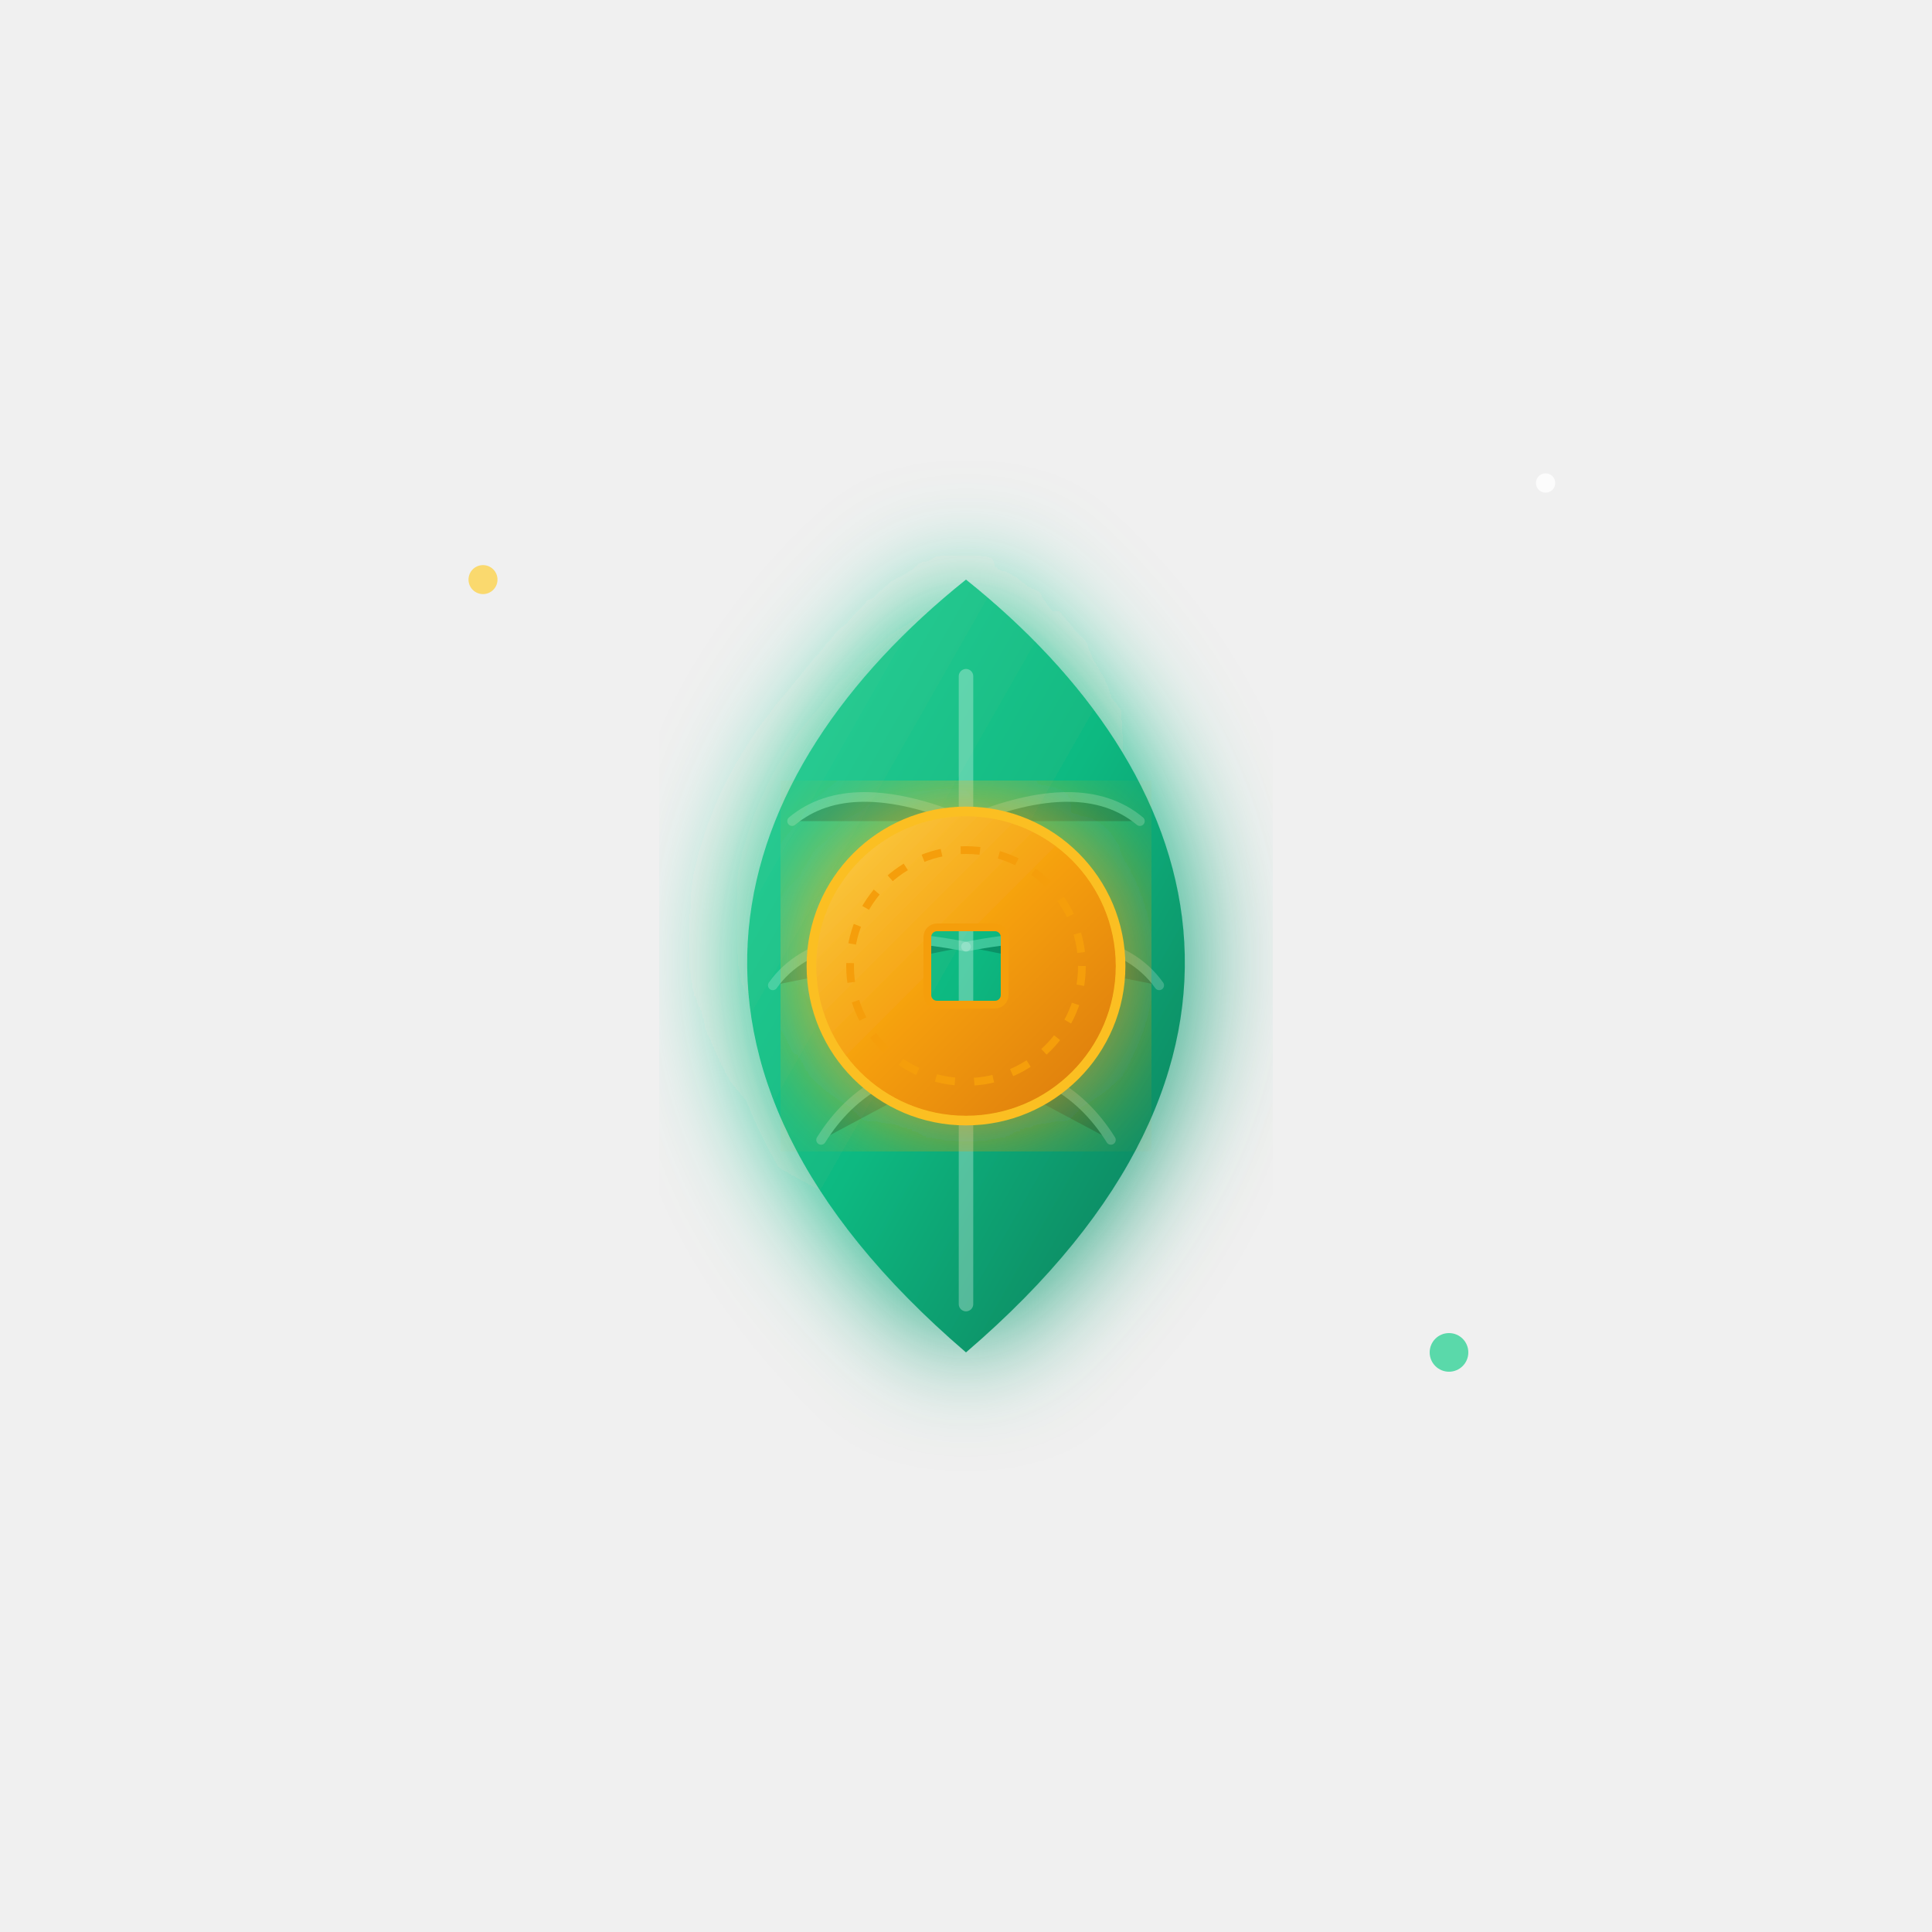
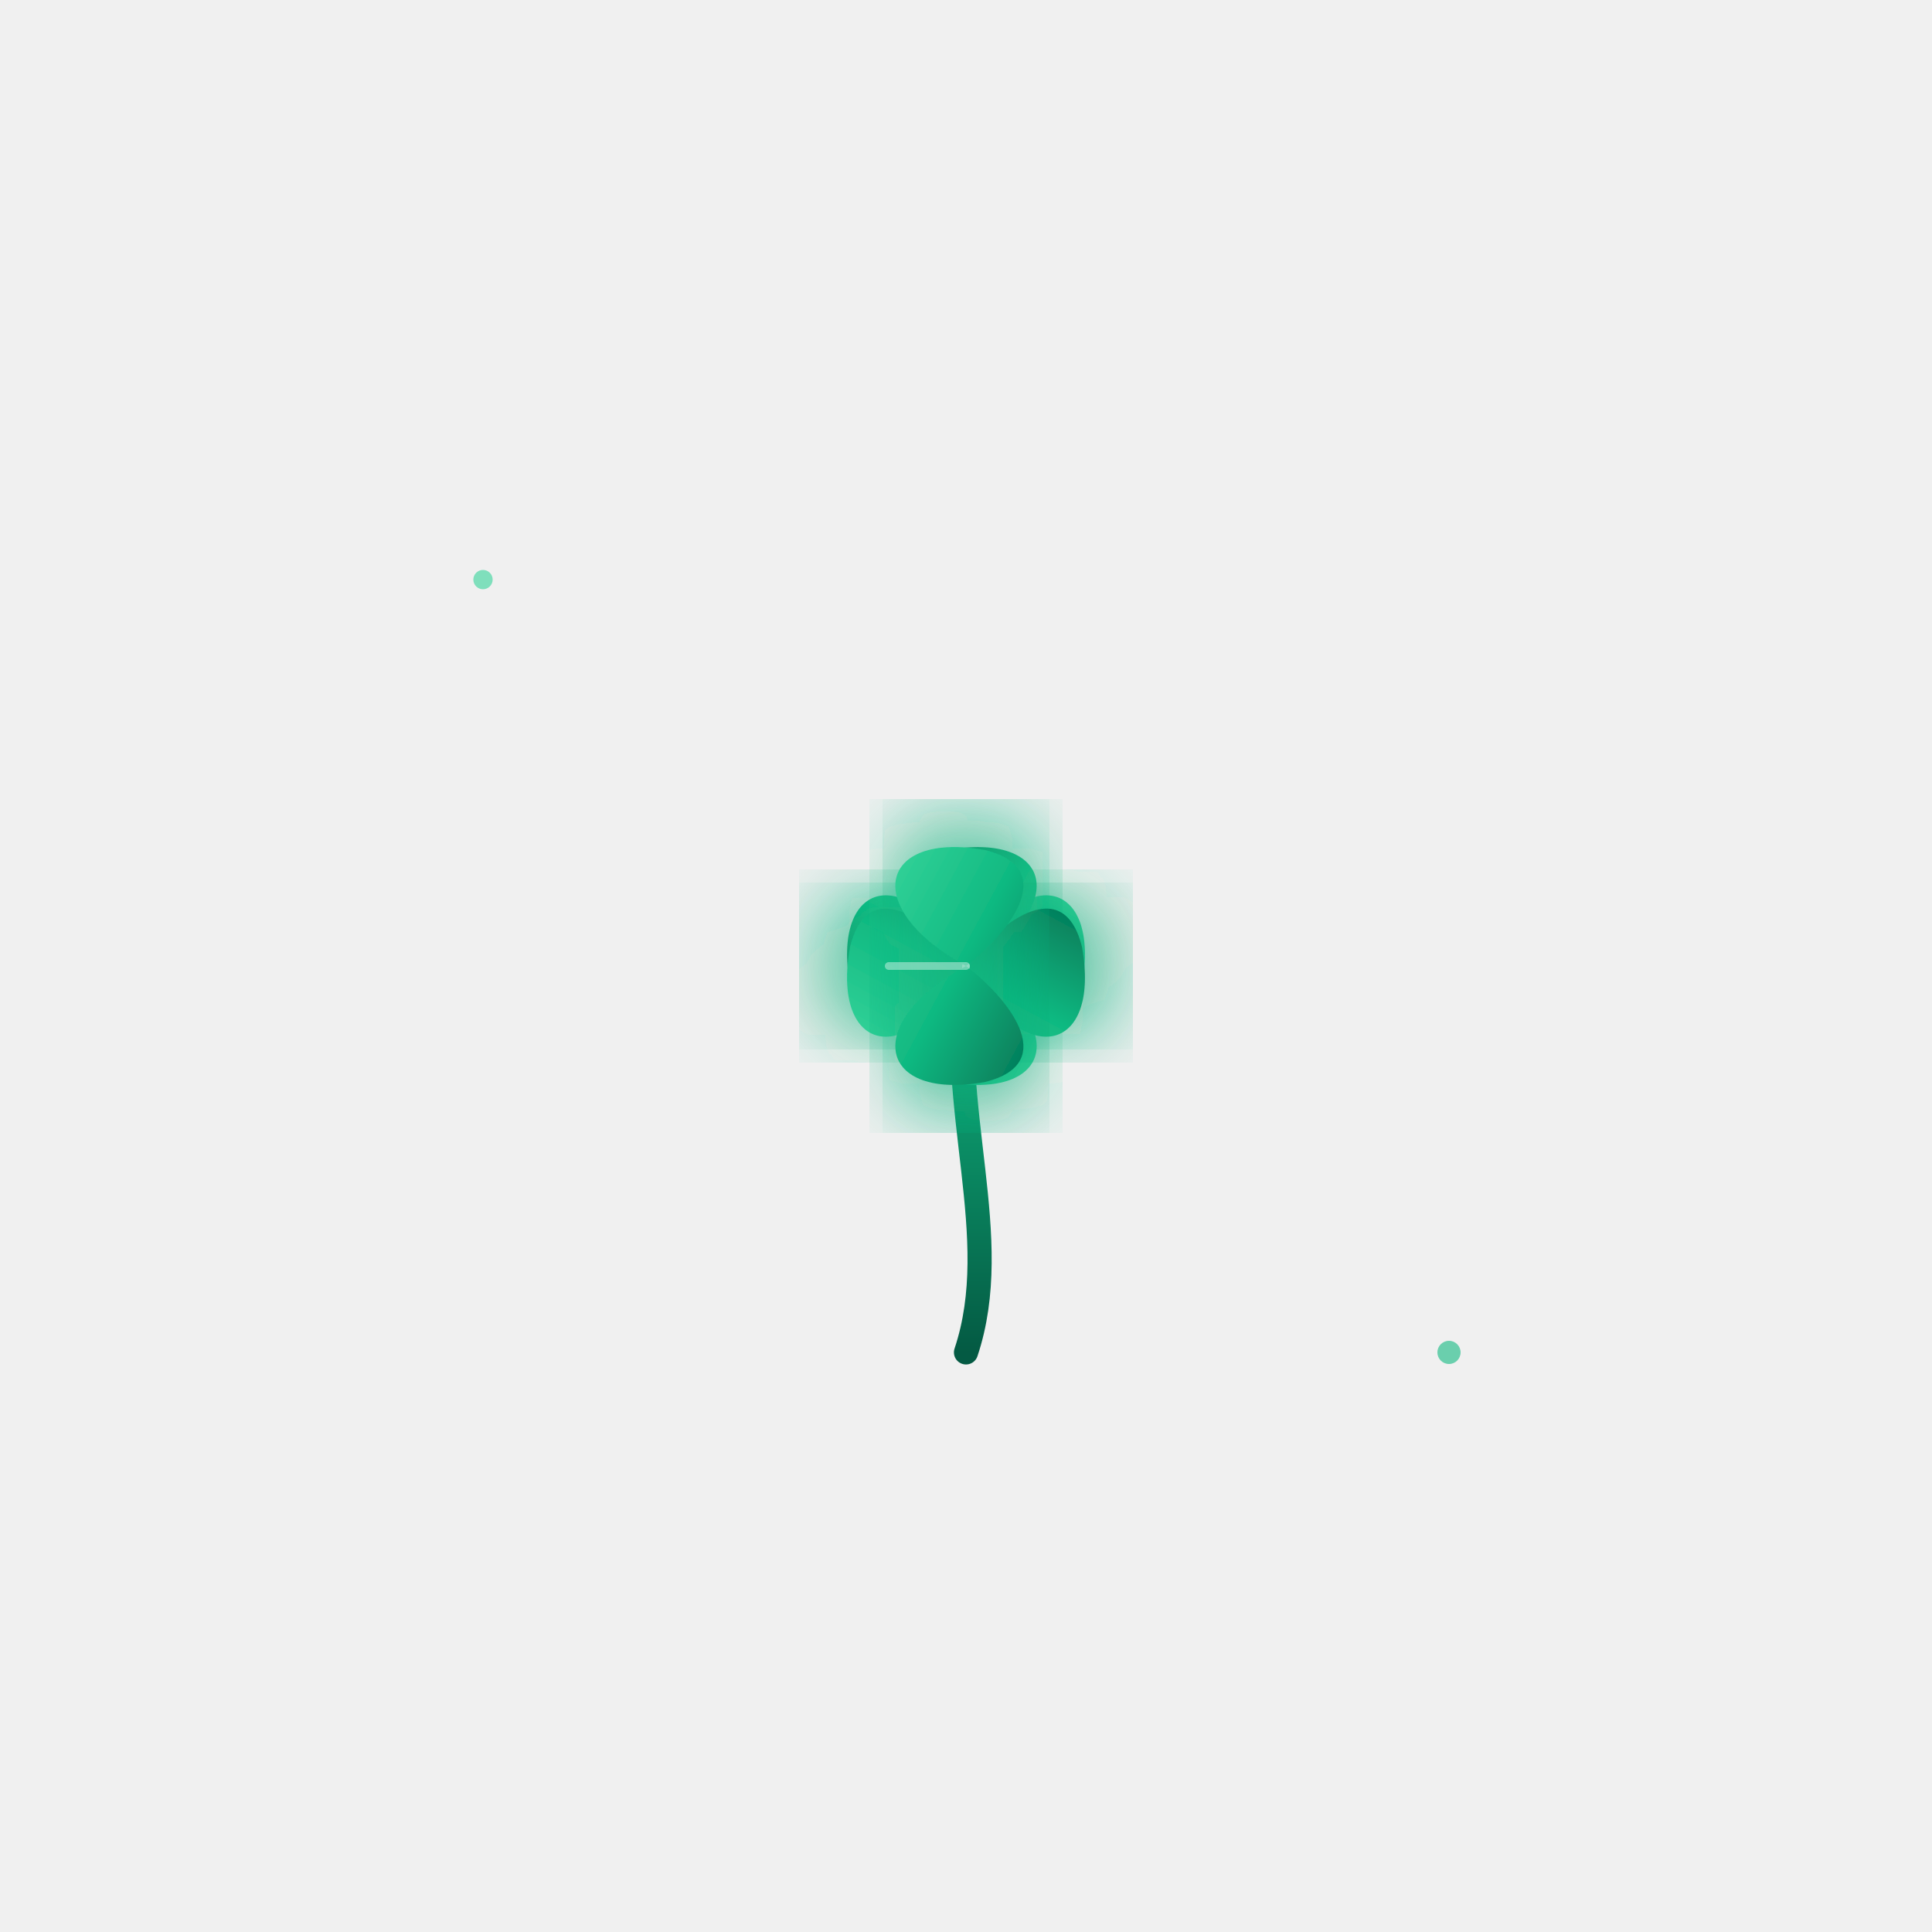
<svg xmlns="http://www.w3.org/2000/svg" viewBox="0 0 200 200" width="100%" height="100%">
  <defs>
-     <linearGradient id="leafGrad" x1="0%" y1="0%" x2="100%" y2="100%">
-       <stop offset="0%" stop-color="#34D399" />
+     <linearGradient id="cloverGrad" x1="0%" y1="100%" x2="100%" y2="0%">
+       <stop offset="0%" stop-color="#047857" />
      <stop offset="50%" stop-color="#10B981" />
-       <stop offset="100%" stop-color="#047857" />
+       <stop offset="100%" stop-color="#34D399" />
    </linearGradient>
-     <linearGradient id="goldGrad" x1="0%" y1="0%" x2="100%" y2="100%">
-       <stop offset="0%" stop-color="#FCD34D" />
-       <stop offset="50%" stop-color="#F59E0B" />
-       <stop offset="100%" stop-color="#D97706" />
+     <linearGradient id="stemGrad" x1="0%" y1="100%" x2="0%" y2="0%">
+       <stop offset="0%" stop-color="#045a43" />
+       <stop offset="100%" stop-color="#10B981" />
    </linearGradient>
    <filter id="glow" x="-20%" y="-20%" width="140%" height="140%">
      <feGaussianBlur stdDeviation="6" result="blur" />
      <feComposite in="SourceGraphic" in2="blur" operator="over" />
    </filter>
-     <mask id="coinHole">
-       <rect x="-50" y="-50" width="100" height="100" fill="#ffffff" />
-       <rect x="-4" y="-4" width="8" height="8" rx="1" fill="#000000" />
-     </mask>
  </defs>
  <circle cx="100" cy="100" r="20" fill="none" stroke="#10B981" stroke-width="1" opacity="0">
    <animate attributeName="r" values="20;75" dur="3s" repeatCount="indefinite" calcMode="spline" keyTimes="0;1" keySplines="0.16, 1, 0.3, 1" />
-     <animate attributeName="opacity" values="0.6;0" dur="3s" repeatCount="indefinite" calcMode="spline" keyTimes="0;1" keySplines="0.16, 1, 0.3, 1" />
+     <animate attributeName="opacity" values="0.5;0" dur="3s" repeatCount="indefinite" calcMode="spline" keyTimes="0;1" keySplines="0.16, 1, 0.3, 1" />
  </circle>
  <circle cx="100" cy="100" r="20" fill="none" stroke="#34D399" stroke-width="1.5" opacity="0">
    <animate attributeName="r" values="20;75" dur="3s" begin="1.5s" repeatCount="indefinite" calcMode="spline" keyTimes="0;1" keySplines="0.16, 1, 0.3, 1" />
-     <animate attributeName="opacity" values="0.6;0" dur="3s" begin="1.5s" repeatCount="indefinite" calcMode="spline" keyTimes="0;1" keySplines="0.16, 1, 0.3, 1" />
+     <animate attributeName="opacity" values="0.5;0" dur="3s" begin="1.5s" repeatCount="indefinite" calcMode="spline" keyTimes="0;1" keySplines="0.16, 1, 0.3, 1" />
  </circle>
-   <g transform="translate(100, 100)">
-     <animateTransform attributeName="transform" type="translate" values="100,103; 100,97; 100,103" dur="4s" repeatCount="indefinite" calcMode="spline" keyTimes="0; 0.5; 1" keySplines="0.4, 0, 0.2, 1; 0.4, 0, 0.2, 1" additive="sum" />
+   <g transform="translate(100, 140)">
+     <animateTransform attributeName="transform" type="rotate" values="-4; 4; -4" dur="5s" repeatCount="indefinite" calcMode="spline" keyTimes="0; 0.5; 1" keySplines="0.4, 0, 0.2, 1; 0.4, 0, 0.2, 1" additive="sum" />
    <g>
-       <animateTransform attributeName="transform" type="rotate" values="-2; 4; -2" dur="6s" repeatCount="indefinite" calcMode="spline" keyTimes="0; 0.5; 1" keySplines="0.4, 0, 0.2, 1; 0.4, 0, 0.2, 1" />
-       <path d="M 0,-40                 C 25,-20 35,10 0,40                 C -35,10 -25,-20 0,-40 Z" fill="url(#leafGrad)" filter="url(#glow)" />
-       <path d="M 0,-30 C 0,-10 0,10 0,35" stroke="#ffffff" stroke-width="1.5" stroke-linecap="round" opacity="0.3">
-         <animate attributeName="opacity" values="0.2;0.5;0.2" dur="4s" repeatCount="indefinite" />
-       </path>
-       <path d="M 0,-15 Q 12,-20 18,-15 M 0,-2 Q 15,-5 20,2 M 0,10 Q 10,10 15,18" stroke="#ffffff" stroke-width="1" stroke-linecap="round" opacity="0.2" />
-       <path d="M 0,-15 Q -12,-20 -18,-15 M 0,-2 Q -15,-5 -20,2 M 0,10 Q -10,10 -15,18" stroke="#ffffff" stroke-width="1" stroke-linecap="round" opacity="0.2" />
-     </g>
-   </g>
-   <g transform="translate(100, 100)">
-     <g>
-       <animateTransform attributeName="transform" type="translate" values="0,-40; 40,0; 0,40; -40,0; 0,-40" dur="8s" repeatCount="indefinite" calcMode="spline" keyTimes="0; 0.25; 0.5; 0.75; 1" keySplines="0.4, 0, 0.2, 1; 0.4, 0, 0.2, 1; 0.4, 0, 0.2, 1; 0.4, 0, 0.2, 1" />
-       <g>
-         <animateTransform attributeName="transform" type="scale" values="0.8 0.8; 0.05 0.8; -0.8 0.8; 0.05 0.8; 0.8 0.8" dur="2.5s" repeatCount="indefinite" calcMode="spline" keyTimes="0; 0.25; 0.5; 0.75; 1" keySplines="0.4, 0, 0.2, 1; 0.4, 0, 0.2, 1; 0.4, 0, 0.2, 1; 0.4, 0, 0.2, 1" />
-         <circle cx="0" cy="0" r="16" fill="url(#goldGrad)" stroke="#FBBF24" stroke-width="1" filter="url(#glow)" mask="url(#coinHole)" />
-         <circle cx="0" cy="0" r="12" fill="none" stroke="#F59E0B" stroke-width="0.8" stroke-dasharray="2,2" mask="url(#coinHole)" />
-         <rect x="-4" y="-4" width="8" height="8" fill="none" stroke="#F59E0B" stroke-width="0.8" rx="1" />
+       <animateTransform attributeName="transform" type="scale" values="0.95; 1.05; 0.95" dur="4s" repeatCount="indefinite" calcMode="spline" keyTimes="0; 0.5; 1" keySplines="0.4, 0, 0.2, 1; 0.4, 0, 0.2, 1" />
+       <path d="M 0 0 C 4 -12 -2 -25 0 -40" stroke="url(#stemGrad)" stroke-width="2.5" stroke-linecap="round" fill="none" />
+       <g transform="translate(0, -40)">
+         <g transform="rotate(0)">
+           <path d="M 0 0 C -6 -11 -14 -9 -12 2 C -10 10 -3 4 0 0 C 3 4 10 10 12 2 C 14 -9 6 -11 0 0 Z" fill="url(#cloverGrad)" filter="url(#glow)" />
+           <path d="M 0 0 L 0 -8" stroke="#ffffff" stroke-width="0.8" opacity="0.4" stroke-linecap="round" />
+         </g>
+         <g transform="rotate(90)">
+           <path d="M 0 0 C -6 -11 -14 -9 -12 2 C -10 10 -3 4 0 0 C 3 4 10 10 12 2 C 14 -9 6 -11 0 0 Z" fill="url(#cloverGrad)" filter="url(#glow)" />
+           <path d="M 0 0 L 0 -8" stroke="#ffffff" stroke-width="0.8" opacity="0.4" stroke-linecap="round" />
+         </g>
+         <g transform="rotate(180)">
+           <path d="M 0 0 C -6 -11 -14 -9 -12 2 C -10 10 -3 4 0 0 C 3 4 10 10 12 2 C 14 -9 6 -11 0 0 Z" fill="url(#cloverGrad)" filter="url(#glow)" />
+           <path d="M 0 0 L 0 -8" stroke="#ffffff" stroke-width="0.8" opacity="0.4" stroke-linecap="round" />
+         </g>
+         <g transform="rotate(270)">
+           <path d="M 0 0 C -6 -11 -14 -9 -12 2 C -10 10 -3 4 0 0 C 3 4 10 10 12 2 C 14 -9 6 -11 0 0 Z" fill="url(#cloverGrad)" filter="url(#glow)" />
+           <path d="M 0 0 L 0 -8" stroke="#ffffff" stroke-width="0.8" opacity="0.4" stroke-linecap="round" />
+         </g>
      </g>
    </g>
  </g>
-   <g opacity="0.8">
-     <circle cx="50" cy="60" r="1.5" fill="#FCD34D">
+   <g opacity="0.6">
+     <circle cx="50" cy="60" r="1" fill="#34D399">
      <animate attributeName="opacity" values="0.2;1;0.2" dur="3s" repeatCount="indefinite" />
      <animate attributeName="cy" values="60;45;60" dur="5s" repeatCount="indefinite" />
    </circle>
-     <circle cx="150" cy="140" r="2" fill="#34D399">
+     <circle cx="150" cy="140" r="1.2" fill="#10B981">
      <animate attributeName="opacity" values="0.1;0.9;0.1" dur="4s" repeatCount="indefinite" />
      <animate attributeName="cy" values="140;155;140" dur="6s" repeatCount="indefinite" />
    </circle>
-     <circle cx="160" cy="50" r="1" fill="#ffffff">
-       <animate attributeName="opacity" values="0.8;0.2;0.8" dur="2s" repeatCount="indefinite" />
-     </circle>
  </g>
</svg>
